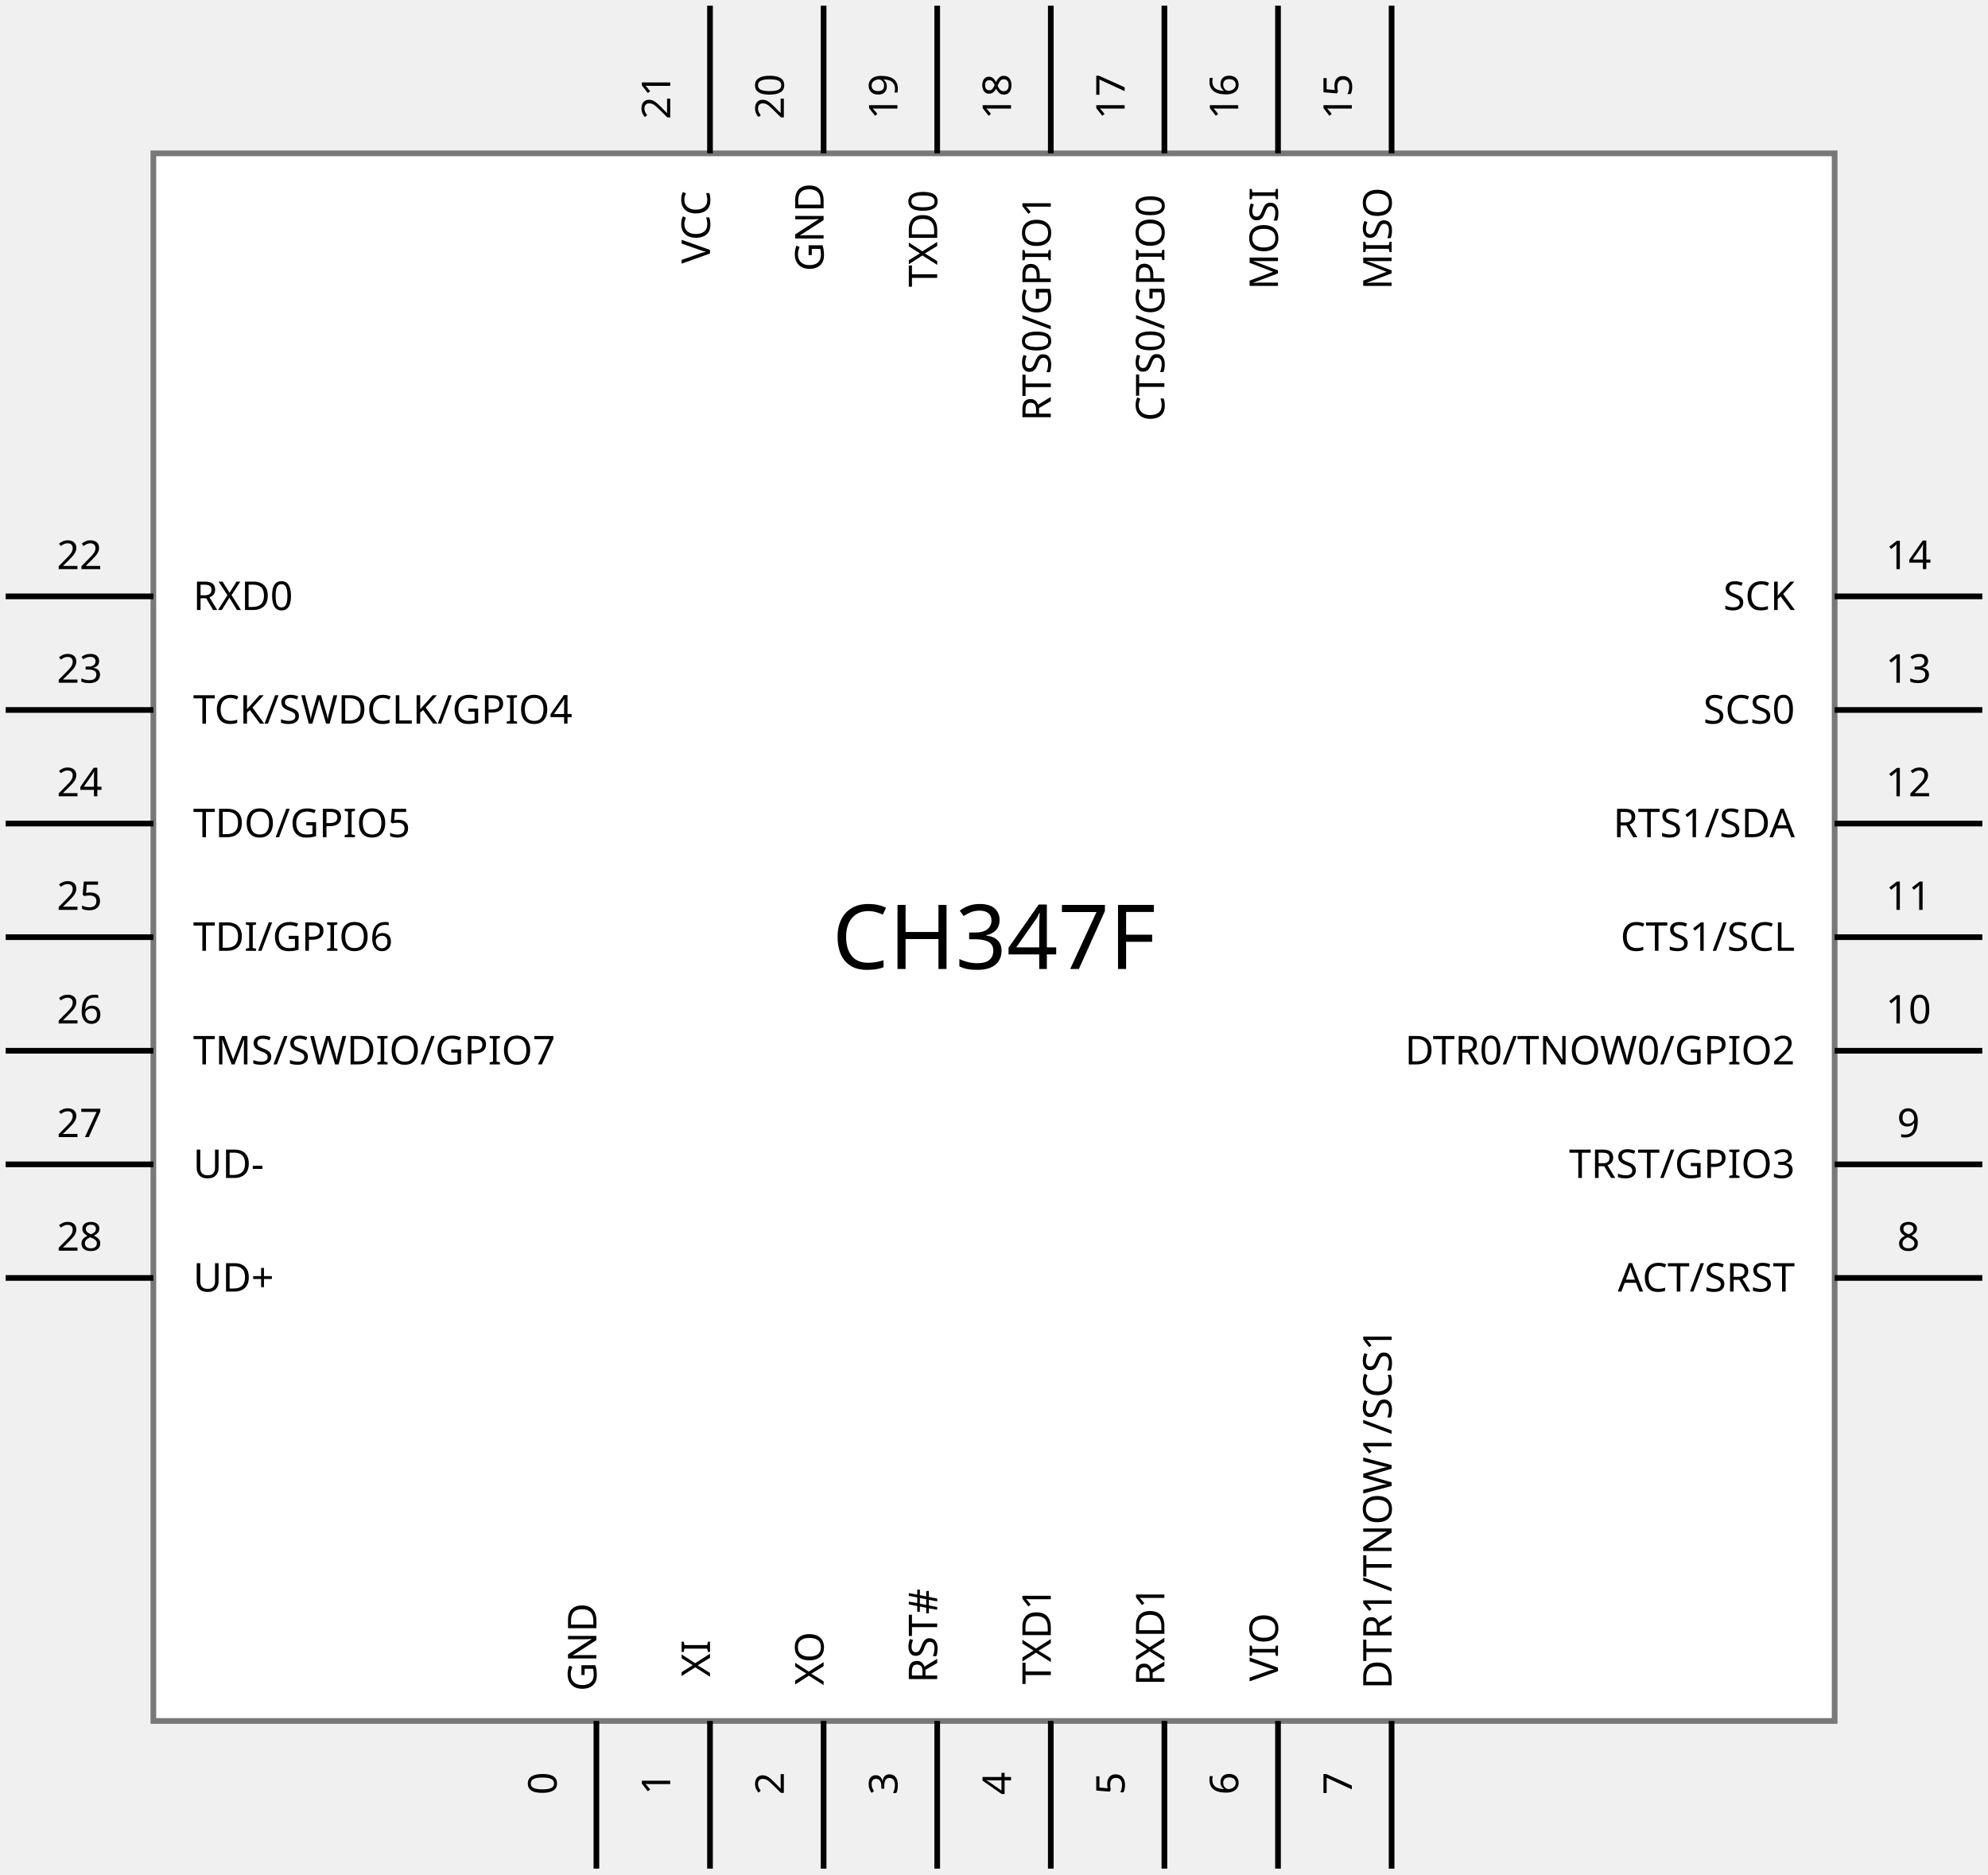
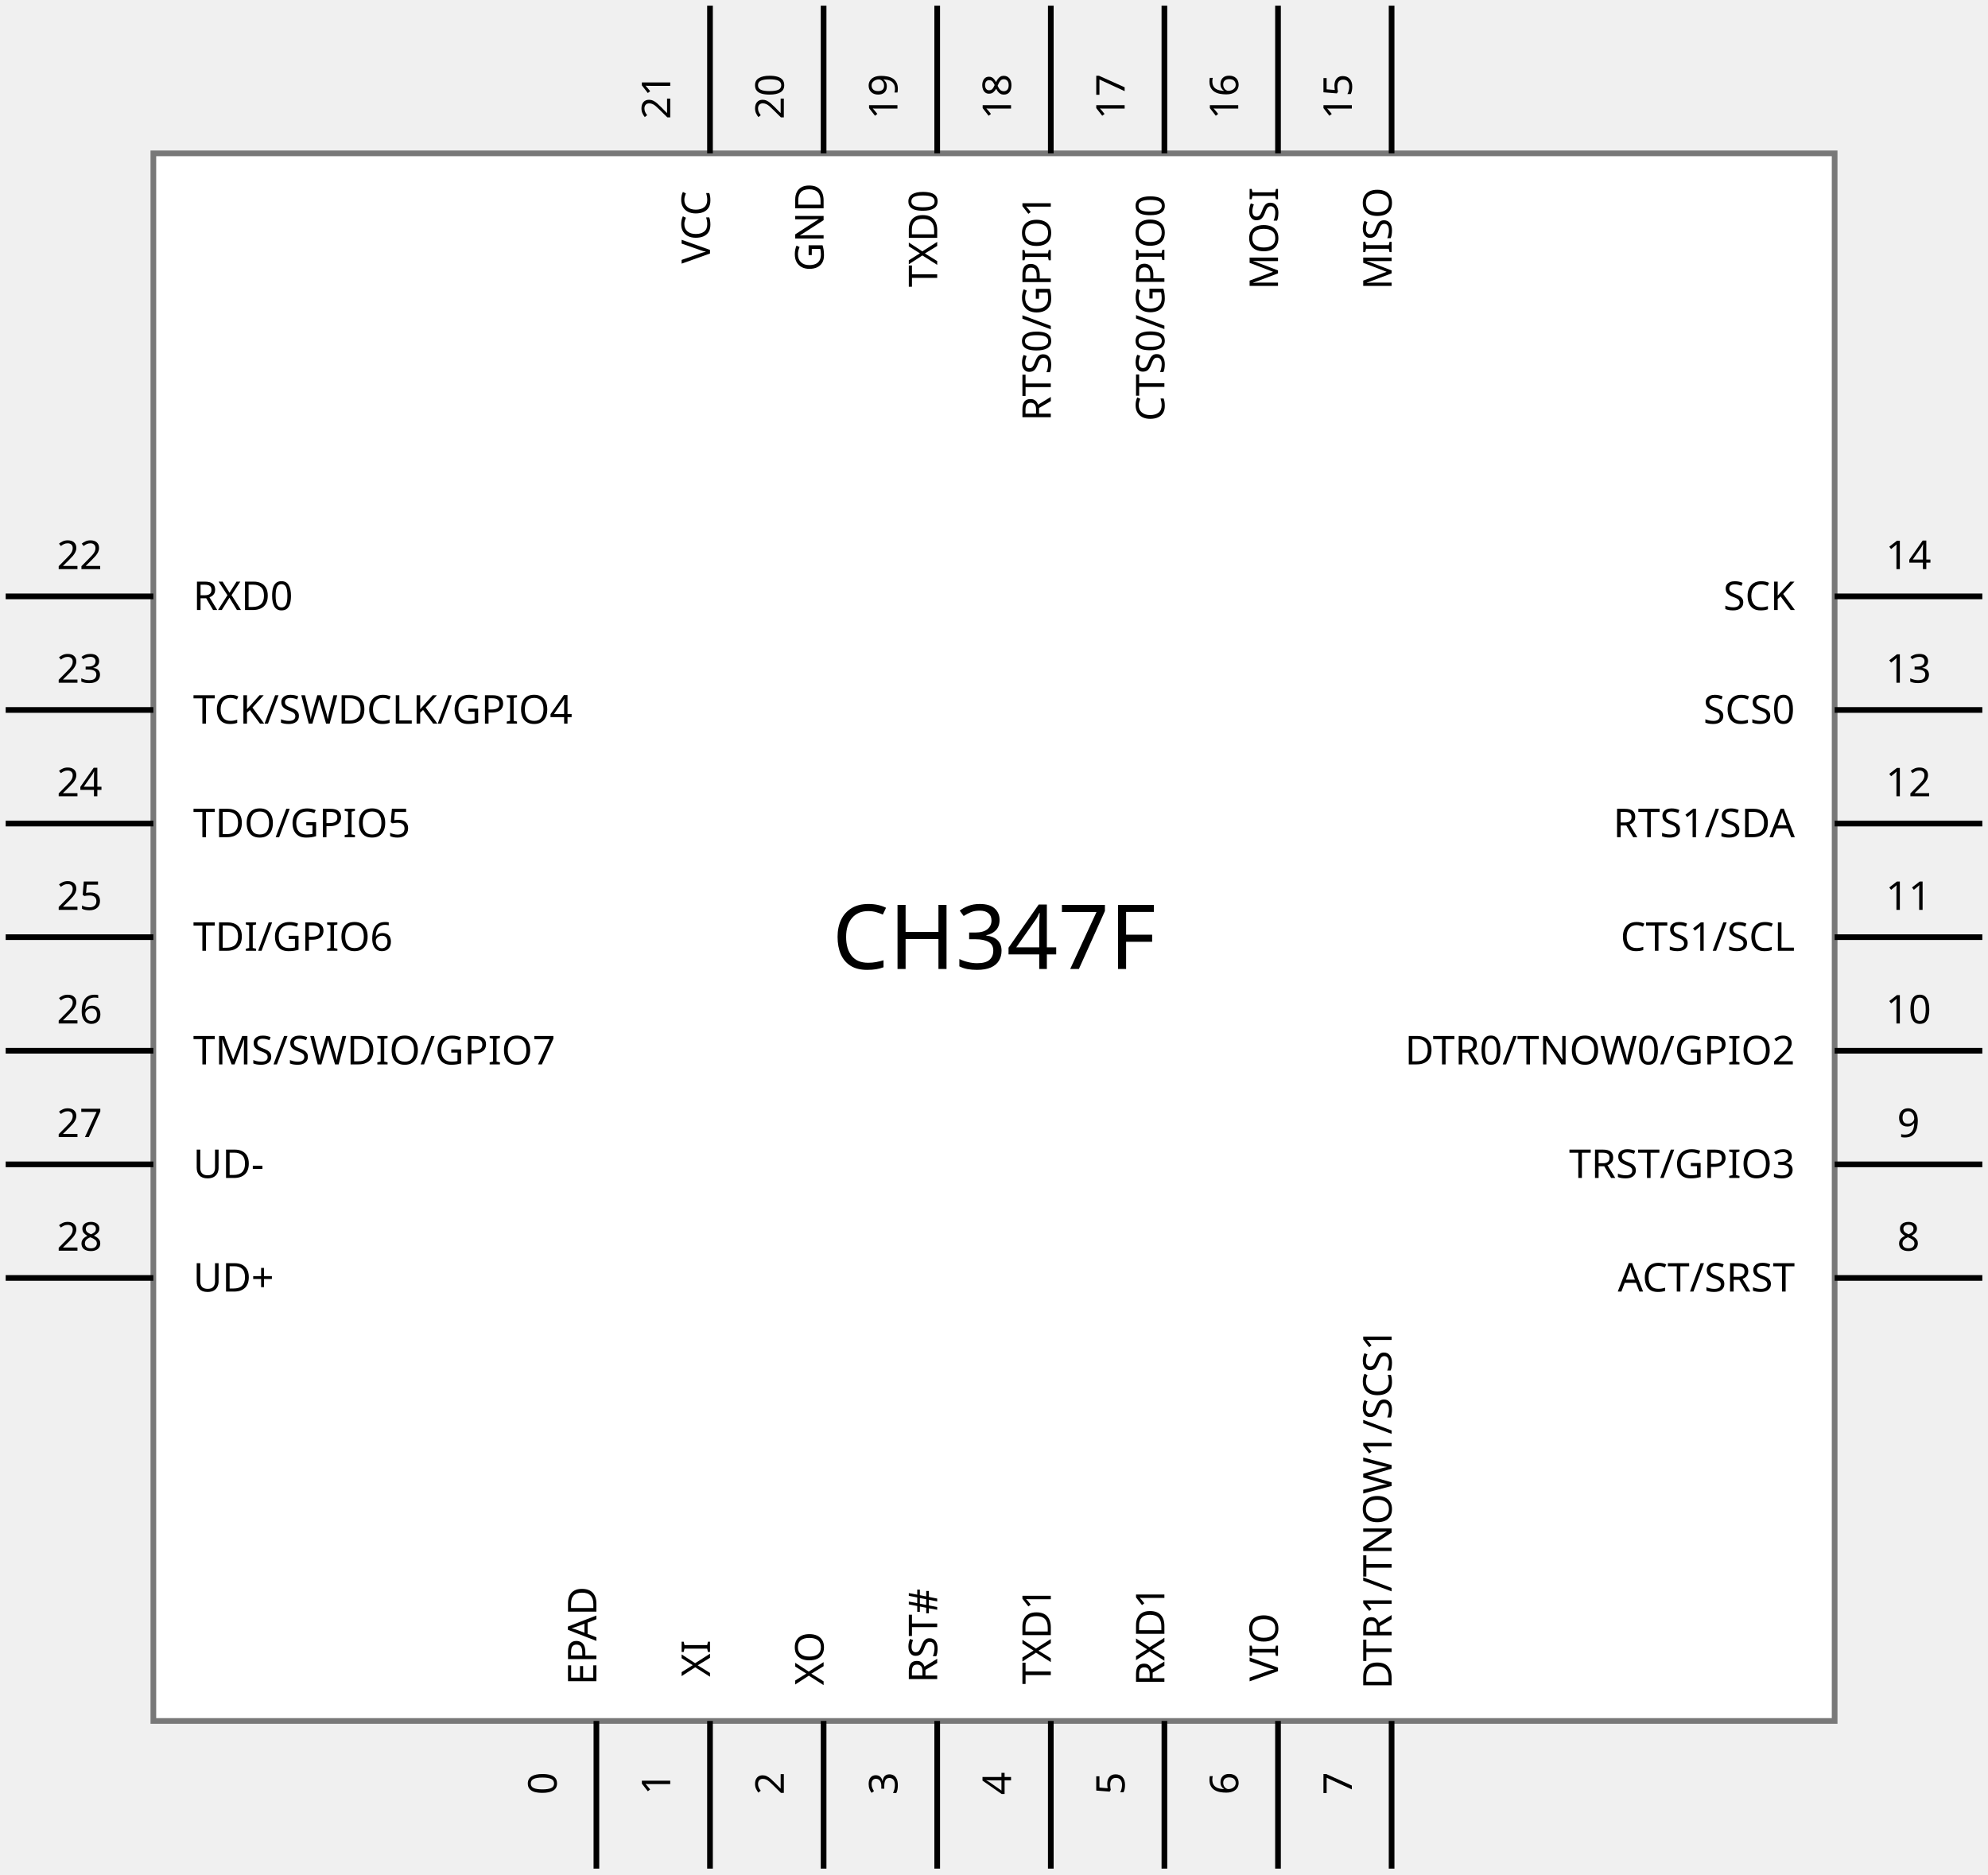
<svg xmlns="http://www.w3.org/2000/svg" width="1.75in" height="1.65in" viewBox="205 65 1750 1650">
  <g id="schematic">
    <rect class="interior rect" x="340" y="200" width="1480" height="1380" fill="#FFFFFF" stroke="#787878" stroke-width="5" />
-     <line class="pin" id="connector0pin" connectorname="GND" x1="730" y1="1580" x2="730" y2="1710" stroke="#000000" stroke-width="5" />
+     <line class="pin" id="connector0pin" connectorname="EPAD" x1="730" y1="1580" x2="730" y2="1710" stroke="#000000" stroke-width="5" />
    <rect class="terminal" id="connector0terminal" x="719" y="1699" width="22" height="22" fill="none" stroke="none" />
    <text x="695" y="1635" font-size="35" fill="#000000" text-anchor="middle" font-family="DroidSans" transform="rotate(270 695 1635)">0</text>
-     <text x="730" y="1515" font-size="35" fill="#000000" text-anchor="middle" font-family="DroidSans" transform="rotate(270 730 1515)">GND</text>
+     <text x="730" y="1505" font-size="35" fill="#000000" text-anchor="middle" font-family="DroidSans" transform="rotate(270 730 1505)">EPAD</text>
    <line class="pin" id="connector1pin" connectorname="XI" x1="830" y1="1580" x2="830" y2="1710" stroke="#000000" stroke-width="5" />
    <rect class="terminal" id="connector1terminal" x="819" y="1699" width="22" height="22" fill="none" stroke="none" />
    <text x="795" y="1635" font-size="35" fill="#000000" text-anchor="middle" font-family="DroidSans" transform="rotate(270 795 1635)">1</text>
    <text x="830" y="1525" font-size="35" fill="#000000" text-anchor="middle" font-family="DroidSans" transform="rotate(270 830 1525)">XI</text>
    <line class="pin" id="connector2pin" connectorname="XO" x1="930" y1="1580" x2="930" y2="1710" stroke="#000000" stroke-width="5" />
    <rect class="terminal" id="connector2terminal" x="919" y="1699" width="22" height="22" fill="none" stroke="none" />
    <text x="895" y="1635" font-size="35" fill="#000000" text-anchor="middle" font-family="DroidSans" transform="rotate(270 895 1635)">2</text>
    <text x="930" y="1525" font-size="35" fill="#000000" text-anchor="middle" font-family="DroidSans" transform="rotate(270 930 1525)">XO</text>
    <line class="pin" id="connector3pin" connectorname="RST#" x1="1030" y1="1580" x2="1030" y2="1710" stroke="#000000" stroke-width="5" />
    <rect class="terminal" id="connector3terminal" x="1019" y="1699" width="22" height="22" fill="none" stroke="none" />
    <text x="995" y="1635" font-size="35" fill="#000000" text-anchor="middle" font-family="DroidSans" transform="rotate(270 995 1635)">3</text>
    <text x="1030" y="1505" font-size="35" fill="#000000" text-anchor="middle" font-family="DroidSans" transform="rotate(270 1030 1505)">RST#</text>
    <line class="pin" id="connector4pin" connectorname="TXD1" x1="1130" y1="1580" x2="1130" y2="1710" stroke="#000000" stroke-width="5" />
    <rect class="terminal" id="connector4terminal" x="1119" y="1699" width="22" height="22" fill="none" stroke="none" />
    <text x="1095" y="1635" font-size="35" fill="#000000" text-anchor="middle" font-family="DroidSans" transform="rotate(270 1095 1635)">4</text>
    <text x="1130" y="1505" font-size="35" fill="#000000" text-anchor="middle" font-family="DroidSans" transform="rotate(270 1130 1505)">TXD1</text>
    <line class="pin" id="connector5pin" connectorname="RXD1" x1="1230" y1="1580" x2="1230" y2="1710" stroke="#000000" stroke-width="5" />
    <rect class="terminal" id="connector5terminal" x="1219" y="1699" width="22" height="22" fill="none" stroke="none" />
    <text x="1195" y="1635" font-size="35" fill="#000000" text-anchor="middle" font-family="DroidSans" transform="rotate(270 1195 1635)">5</text>
    <text x="1230" y="1505" font-size="35" fill="#000000" text-anchor="middle" font-family="DroidSans" transform="rotate(270 1230 1505)">RXD1</text>
    <line class="pin" id="connector6pin" connectorname="VIO" x1="1330" y1="1580" x2="1330" y2="1710" stroke="#000000" stroke-width="5" />
    <rect class="terminal" id="connector6terminal" x="1319" y="1699" width="22" height="22" fill="none" stroke="none" />
    <text x="1295" y="1635" font-size="35" fill="#000000" text-anchor="middle" font-family="DroidSans" transform="rotate(270 1295 1635)">6</text>
    <text x="1330" y="1515" font-size="35" fill="#000000" text-anchor="middle" font-family="DroidSans" transform="rotate(270 1330 1515)">VIO</text>
    <line class="pin" id="connector7pin" connectorname="DTR1/TNOW1/SCS1" x1="1430" y1="1580" x2="1430" y2="1710" stroke="#000000" stroke-width="5" />
    <rect class="terminal" id="connector7terminal" x="1419" y="1699" width="22" height="22" fill="none" stroke="none" />
    <text x="1395" y="1635" font-size="35" fill="#000000" text-anchor="middle" font-family="DroidSans" transform="rotate(270 1395 1635)">7</text>
    <text x="1430" y="1393" font-size="35" fill="#000000" text-anchor="middle" font-family="DroidSans" transform="rotate(270 1430 1393)">DTR1/TNOW1/SCS1</text>
    <line class="pin" id="connector8pin" connectorname="ACT/SRST" x1="1820" y1="1190" x2="1950" y2="1190" stroke="#000000" stroke-width="5" />
    <rect class="terminal" id="connector8terminal" x="1939" y="1179" width="22" height="22" fill="none" stroke="none" />
    <text x="1885" y="1166" font-size="35" fill="#000000" text-anchor="middle" font-family="DroidSans">8</text>
    <text x="1785" y="1202" font-size="35" fill="#000000" text-anchor="end" font-family="DroidSans">ACT/SRST</text>
    <line class="pin" id="connector9pin" connectorname="TRST/GPIO3" x1="1820" y1="1090" x2="1950" y2="1090" stroke="#000000" stroke-width="5" />
    <rect class="terminal" id="connector9terminal" x="1939" y="1079" width="22" height="22" fill="none" stroke="none" />
    <text x="1885" y="1066" font-size="35" fill="#000000" text-anchor="middle" font-family="DroidSans">9</text>
    <text x="1785" y="1102" font-size="35" fill="#000000" text-anchor="end" font-family="DroidSans">TRST/GPIO3</text>
    <line class="pin" id="connector10pin" connectorname="DTR0/TNOW0/GPIO2" x1="1820" y1="990" x2="1950" y2="990" stroke="#000000" stroke-width="5" />
    <rect class="terminal" id="connector10terminal" x="1939" y="979" width="22" height="22" fill="none" stroke="none" />
    <text x="1885" y="966" font-size="35" fill="#000000" text-anchor="middle" font-family="DroidSans">10</text>
    <text x="1785" y="1002" font-size="35" fill="#000000" text-anchor="end" font-family="DroidSans">DTR0/TNOW0/GPIO2</text>
    <line class="pin" id="connector11pin" connectorname="CTS1/SCL" x1="1820" y1="890" x2="1950" y2="890" stroke="#000000" stroke-width="5" />
    <rect class="terminal" id="connector11terminal" x="1939" y="879" width="22" height="22" fill="none" stroke="none" />
    <text x="1885" y="866" font-size="35" fill="#000000" text-anchor="middle" font-family="DroidSans">11</text>
    <text x="1785" y="902" font-size="35" fill="#000000" text-anchor="end" font-family="DroidSans">CTS1/SCL</text>
    <line class="pin" id="connector12pin" connectorname="RTS1/SDA" x1="1820" y1="790" x2="1950" y2="790" stroke="#000000" stroke-width="5" />
    <rect class="terminal" id="connector12terminal" x="1939" y="779" width="22" height="22" fill="none" stroke="none" />
    <text x="1885" y="766" font-size="35" fill="#000000" text-anchor="middle" font-family="DroidSans">12</text>
    <text x="1785" y="802" font-size="35" fill="#000000" text-anchor="end" font-family="DroidSans">RTS1/SDA</text>
    <line class="pin" id="connector13pin" connectorname="SCS0" x1="1820" y1="690" x2="1950" y2="690" stroke="#000000" stroke-width="5" />
    <rect class="terminal" id="connector13terminal" x="1939" y="679" width="22" height="22" fill="none" stroke="none" />
    <text x="1885" y="666" font-size="35" fill="#000000" text-anchor="middle" font-family="DroidSans">13</text>
    <text x="1785" y="702" font-size="35" fill="#000000" text-anchor="end" font-family="DroidSans">SCS0</text>
    <line class="pin" id="connector14pin" connectorname="SCK" x1="1820" y1="590" x2="1950" y2="590" stroke="#000000" stroke-width="5" />
    <rect class="terminal" id="connector14terminal" x="1939" y="579" width="22" height="22" fill="none" stroke="none" />
    <text x="1885" y="566" font-size="35" fill="#000000" text-anchor="middle" font-family="DroidSans">14</text>
    <text x="1785" y="602" font-size="35" fill="#000000" text-anchor="end" font-family="DroidSans">SCK</text>
    <line class="pin" id="connector15pin" connectorname="MISO" x1="1430" y1="200" x2="1430" y2="70" stroke="#000000" stroke-width="5" />
    <rect class="terminal" id="connector15terminal" x="1419" y="59" width="22" height="22" fill="none" stroke="none" />
    <text x="1395" y="150" font-size="35" fill="#000000" text-anchor="middle" font-family="DroidSans" transform="rotate(270 1395 150)">15</text>
    <text x="1430" y="275" font-size="35" fill="#000000" text-anchor="middle" font-family="DroidSans" transform="rotate(270 1430 275)">MISO</text>
    <line class="pin" id="connector16pin" connectorname="MOSI" x1="1330" y1="200" x2="1330" y2="70" stroke="#000000" stroke-width="5" />
    <rect class="terminal" id="connector16terminal" x="1319" y="59" width="22" height="22" fill="none" stroke="none" />
    <text x="1295" y="150" font-size="35" fill="#000000" text-anchor="middle" font-family="DroidSans" transform="rotate(270 1295 150)">16</text>
    <text x="1330" y="275" font-size="35" fill="#000000" text-anchor="middle" font-family="DroidSans" transform="rotate(270 1330 275)">MOSI</text>
    <line class="pin" id="connector17pin" connectorname="CTS0/GPIO0" x1="1230" y1="200" x2="1230" y2="70" stroke="#000000" stroke-width="5" />
    <rect class="terminal" id="connector17terminal" x="1219" y="59" width="22" height="22" fill="none" stroke="none" />
    <text x="1195" y="150" font-size="35" fill="#000000" text-anchor="middle" font-family="DroidSans" transform="rotate(270 1195 150)">17</text>
    <text x="1230" y="336" font-size="35" fill="#000000" text-anchor="middle" font-family="DroidSans" transform="rotate(270 1230 336)">CTS0/GPIO0</text>
    <line class="pin" id="connector18pin" connectorname="RTS0/GPIO1" x1="1130" y1="200" x2="1130" y2="70" stroke="#000000" stroke-width="5" />
    <rect class="terminal" id="connector18terminal" x="1119" y="59" width="22" height="22" fill="none" stroke="none" />
    <text x="1095" y="150" font-size="35" fill="#000000" text-anchor="middle" font-family="DroidSans" transform="rotate(270 1095 150)">18</text>
    <text x="1130" y="336" font-size="35" fill="#000000" text-anchor="middle" font-family="DroidSans" transform="rotate(270 1130 336)">RTS0/GPIO1</text>
    <line class="pin" id="connector19pin" connectorname="TXD0" x1="1030" y1="200" x2="1030" y2="70" stroke="#000000" stroke-width="5" />
    <rect class="terminal" id="connector19terminal" x="1019" y="59" width="22" height="22" fill="none" stroke="none" />
    <text x="995" y="150" font-size="35" fill="#000000" text-anchor="middle" font-family="DroidSans" transform="rotate(270 995 150)">19</text>
    <text x="1030" y="275" font-size="35" fill="#000000" text-anchor="middle" font-family="DroidSans" transform="rotate(270 1030 275)">TXD0</text>
    <line class="pin" id="connector20pin" connectorname="GND" x1="930" y1="200" x2="930" y2="70" stroke="#000000" stroke-width="5" />
    <rect class="terminal" id="connector20terminal" x="919" y="59" width="22" height="22" fill="none" stroke="none" />
    <text x="895" y="150" font-size="35" fill="#000000" text-anchor="middle" font-family="DroidSans" transform="rotate(270 895 150)">20</text>
    <text x="930" y="265" font-size="35" fill="#000000" text-anchor="middle" font-family="DroidSans" transform="rotate(270 930 265)">GND</text>
    <line class="pin" id="connector21pin" connectorname="VCC" x1="830" y1="200" x2="830" y2="70" stroke="#000000" stroke-width="5" />
    <rect class="terminal" id="connector21terminal" x="819" y="59" width="22" height="22" fill="none" stroke="none" />
    <text x="795" y="150" font-size="35" fill="#000000" text-anchor="middle" font-family="DroidSans" transform="rotate(270 795 150)">21</text>
    <text x="830" y="265" font-size="35" fill="#000000" text-anchor="middle" font-family="DroidSans" transform="rotate(270 830 265)">VCC</text>
    <line class="pin" id="connector22pin" connectorname="RXD0" x1="340" y1="590" x2="210" y2="590" stroke="#000000" stroke-width="5" />
    <rect class="terminal" id="connector22terminal" x="199" y="579" width="22" height="22" fill="none" stroke="none" />
    <text x="275" y="566" font-size="35" fill="#000000" text-anchor="middle" font-family="DroidSans">22</text>
    <text x="375" y="602" font-size="35" fill="#000000" text-anchor="start" font-family="DroidSans">RXD0</text>
    <line class="pin" id="connector23pin" connectorname="TCK/SWDCLK/GPIO4" x1="340" y1="690" x2="210" y2="690" stroke="#000000" stroke-width="5" />
    <rect class="terminal" id="connector23terminal" x="199" y="679" width="22" height="22" fill="none" stroke="none" />
    <text x="275" y="666" font-size="35" fill="#000000" text-anchor="middle" font-family="DroidSans">23</text>
    <text x="375" y="702" font-size="35" fill="#000000" text-anchor="start" font-family="DroidSans">TCK/SWDCLK/GPIO4</text>
    <line class="pin" id="connector24pin" connectorname="TDO/GPIO5" x1="340" y1="790" x2="210" y2="790" stroke="#000000" stroke-width="5" />
    <rect class="terminal" id="connector24terminal" x="199" y="779" width="22" height="22" fill="none" stroke="none" />
    <text x="275" y="766" font-size="35" fill="#000000" text-anchor="middle" font-family="DroidSans">24</text>
    <text x="375" y="802" font-size="35" fill="#000000" text-anchor="start" font-family="DroidSans">TDO/GPIO5</text>
    <line class="pin" id="connector25pin" connectorname="TDI/GPIO6" x1="340" y1="890" x2="210" y2="890" stroke="#000000" stroke-width="5" />
    <rect class="terminal" id="connector25terminal" x="199" y="879" width="22" height="22" fill="none" stroke="none" />
    <text x="275" y="866" font-size="35" fill="#000000" text-anchor="middle" font-family="DroidSans">25</text>
    <text x="375" y="902" font-size="35" fill="#000000" text-anchor="start" font-family="DroidSans">TDI/GPIO6</text>
    <line class="pin" id="connector26pin" connectorname="TMS/SWDIO/GPIO7" x1="340" y1="990" x2="210" y2="990" stroke="#000000" stroke-width="5" />
    <rect class="terminal" id="connector26terminal" x="199" y="979" width="22" height="22" fill="none" stroke="none" />
    <text x="275" y="966" font-size="35" fill="#000000" text-anchor="middle" font-family="DroidSans">26</text>
    <text x="375" y="1002" font-size="35" fill="#000000" text-anchor="start" font-family="DroidSans">TMS/SWDIO/GPIO7</text>
    <line class="pin" id="connector27pin" connectorname="UD-" x1="340" y1="1090" x2="210" y2="1090" stroke="#000000" stroke-width="5" />
    <rect class="terminal" id="connector27terminal" x="199" y="1079" width="22" height="22" fill="none" stroke="none" />
    <text x="275" y="1066" font-size="35" fill="#000000" text-anchor="middle" font-family="DroidSans">27</text>
    <text x="375" y="1102" font-size="35" fill="#000000" text-anchor="start" font-family="DroidSans">UD-</text>
    <line class="pin" id="connector28pin" connectorname="UD+" x1="340" y1="1190" x2="210" y2="1190" stroke="#000000" stroke-width="5" />
    <rect class="terminal" id="connector28terminal" x="199" y="1179" width="22" height="22" fill="none" stroke="none" />
    <text x="275" y="1166" font-size="35" fill="#000000" text-anchor="middle" font-family="DroidSans">28</text>
    <text x="375" y="1202" font-size="35" fill="#000000" text-anchor="start" font-family="DroidSans">UD+</text>
    <text x="1080" y="918" font-size="79" fill="#000000" text-anchor="middle" font-family="DroidSans">CH347F</text>
  </g>
</svg>
